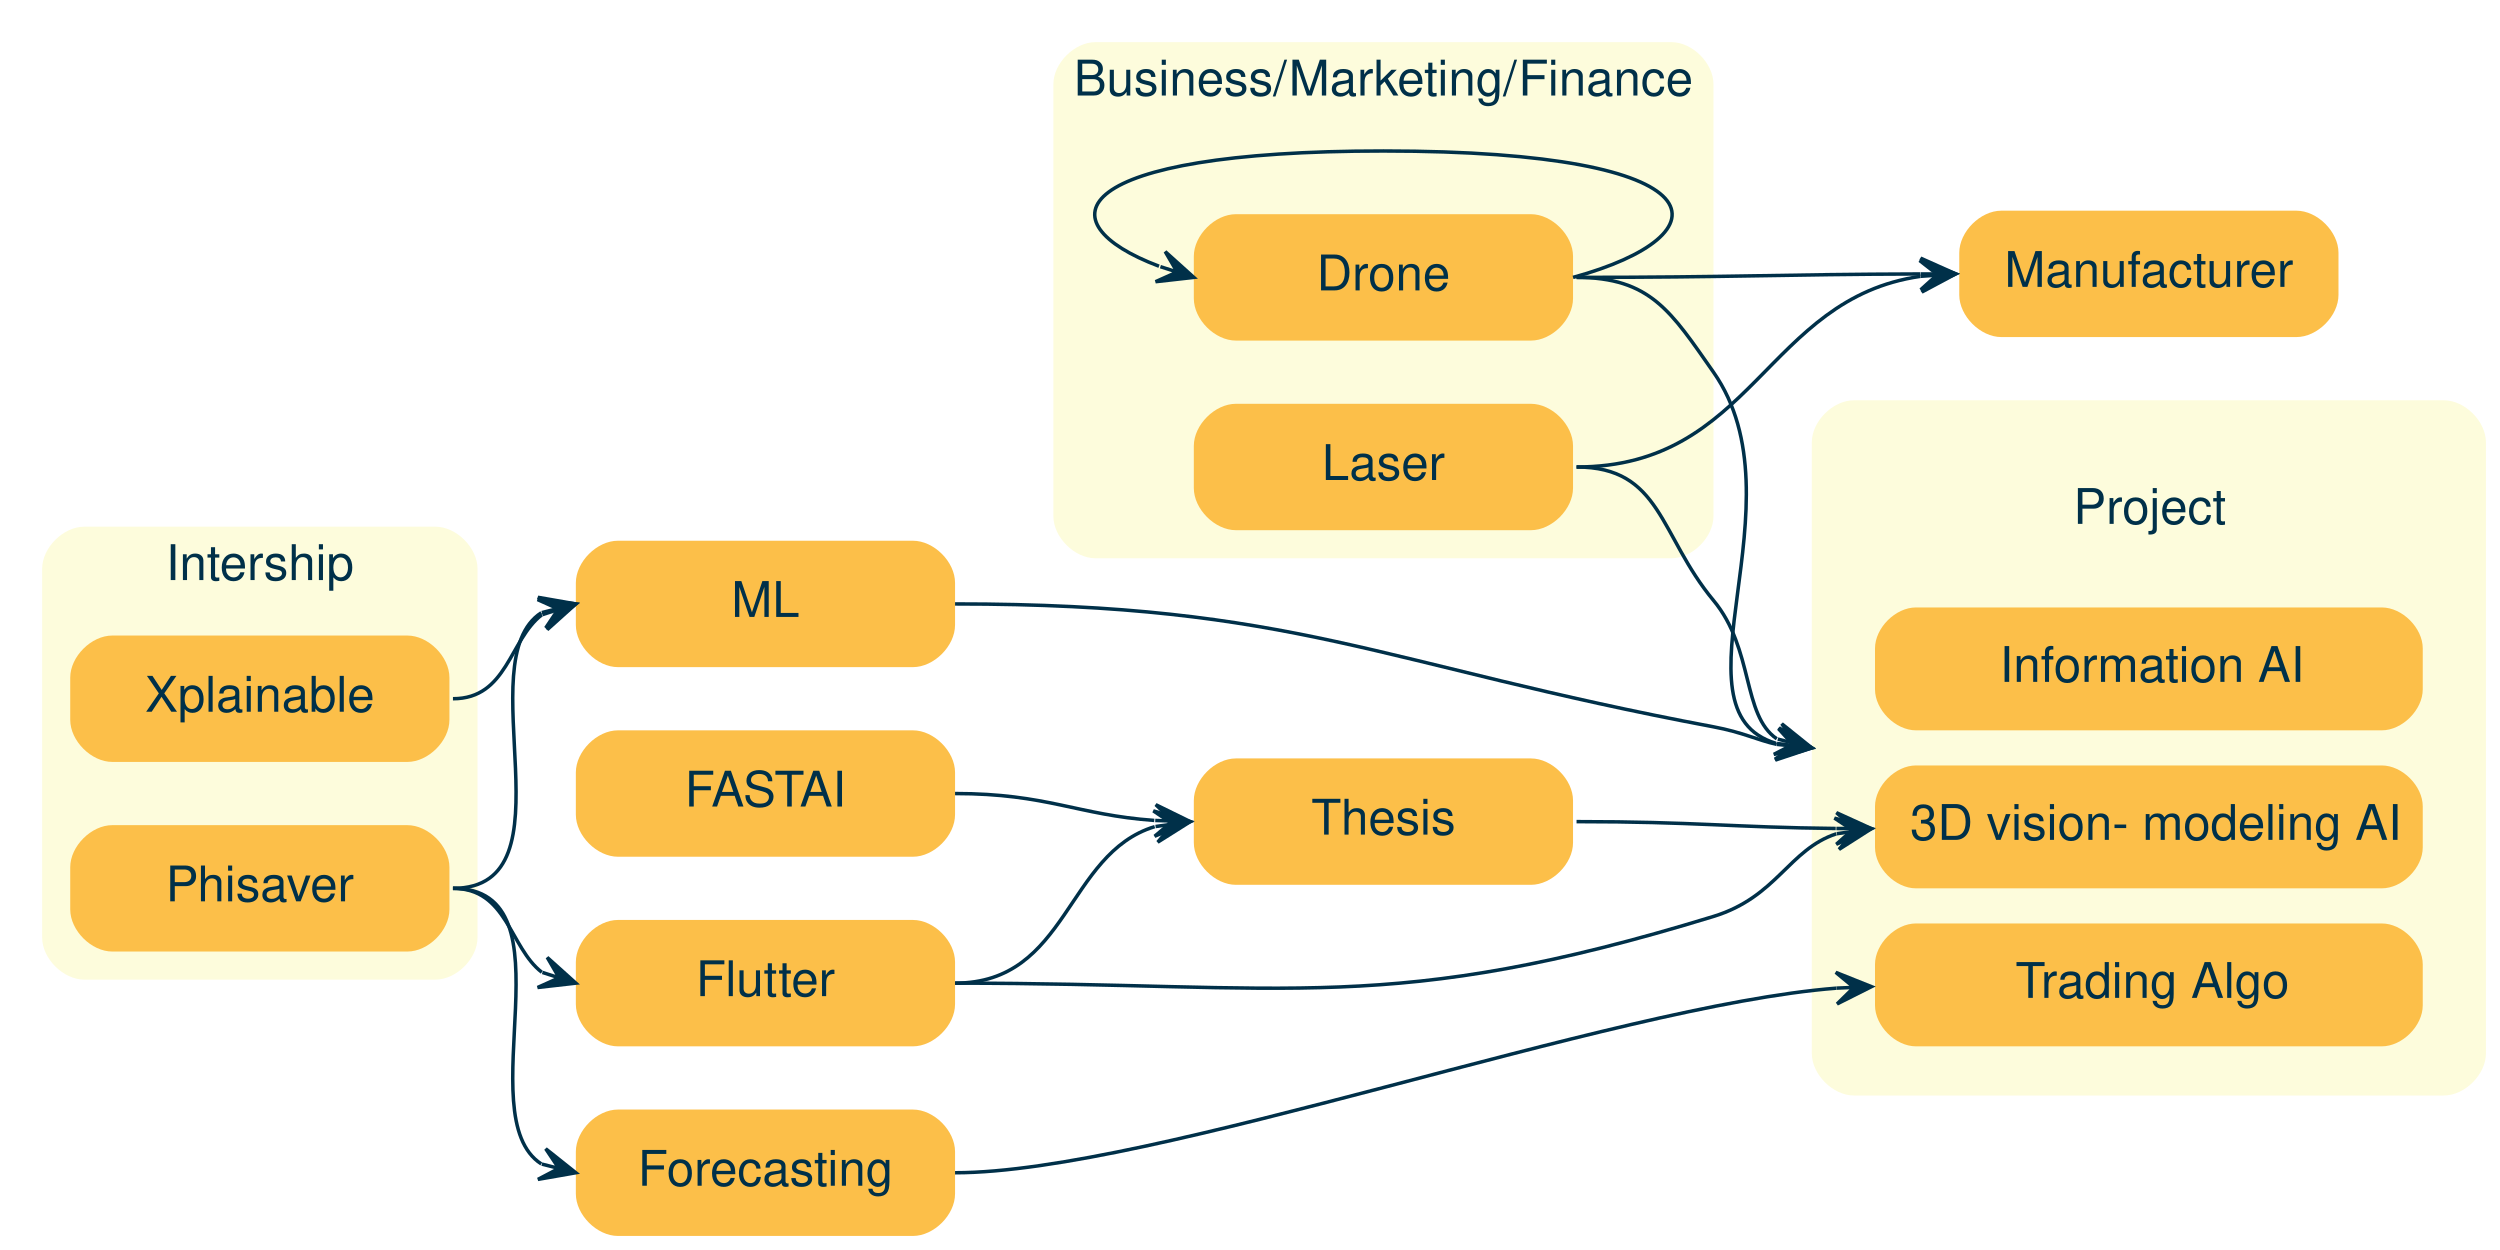
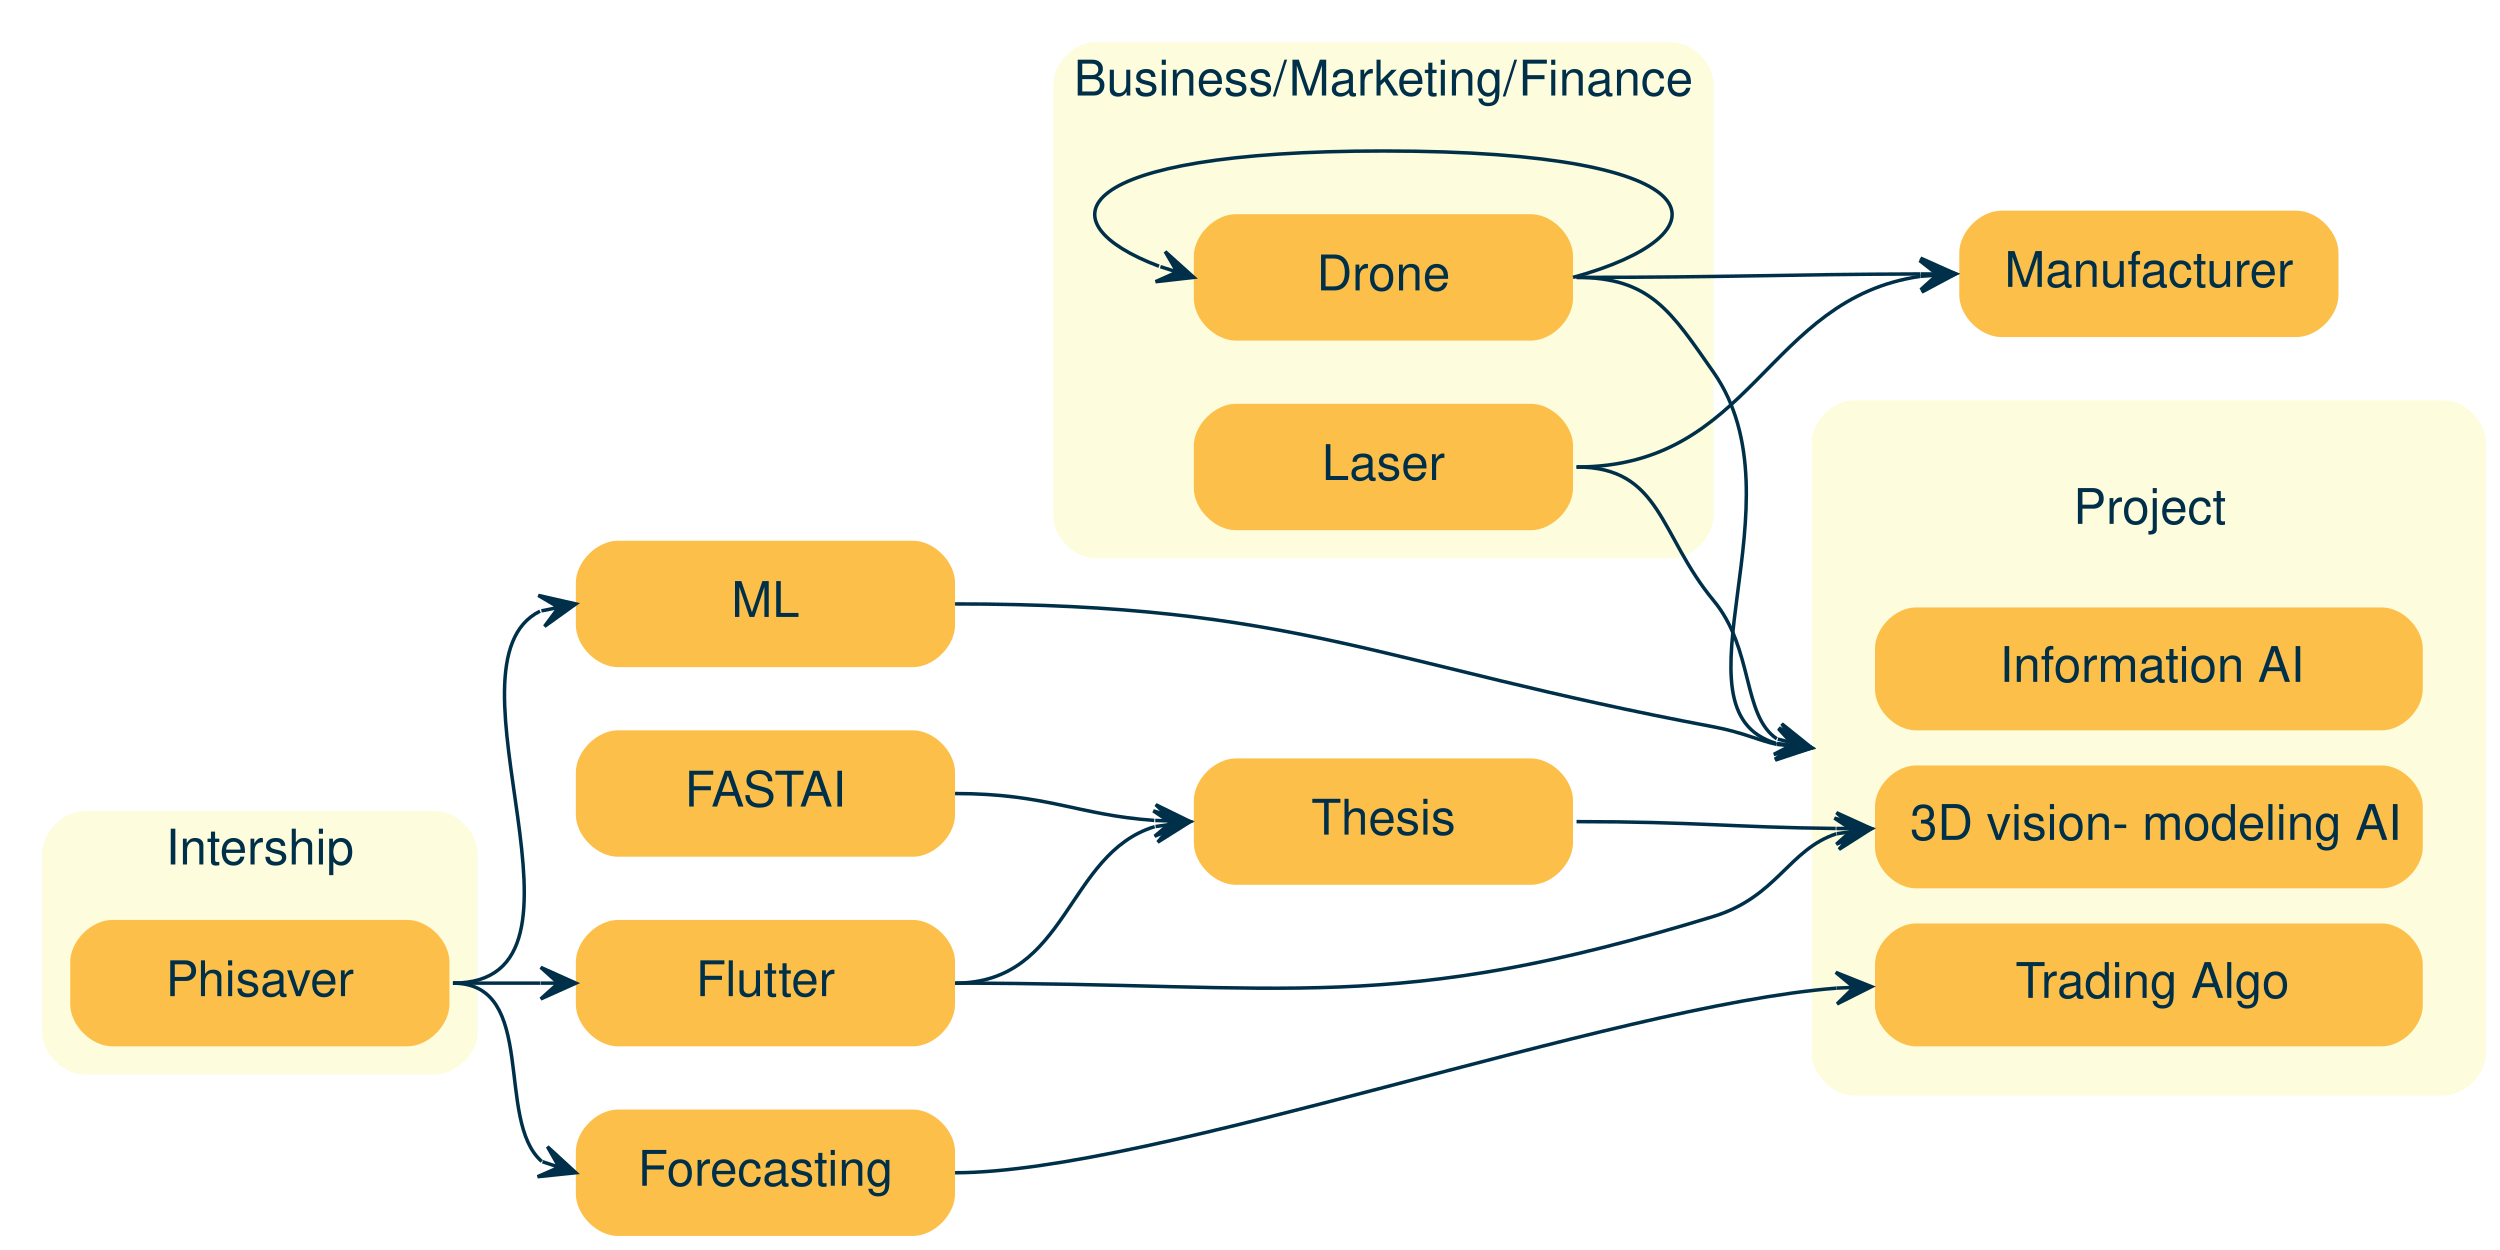
<svg xmlns="http://www.w3.org/2000/svg" width="712pt" height="356pt" viewBox="0.00 0.00 712.00 356.00">
  <g id="graph0" class="graph" transform="scale(1 1) rotate(0) translate(4 352)">
    <polygon fill="white" stroke="transparent" points="-4,4 -4,-352 708,-352 708,4 -4,4" />
    <g id="clust1" class="cluster">
      <path fill="#fdfcdc" stroke="black" stroke-width="0" d="M308,-193C308,-193 472,-193 472,-193 478,-193 484,-199 484,-205 484,-205 484,-328 484,-328 484,-334 478,-340 472,-340 472,-340 308,-340 308,-340 302,-340 296,-334 296,-328 296,-328 296,-205 296,-205 296,-199 302,-193 308,-193" />
      <text text-anchor="middle" x="390" y="-324.8" font-family="Helvetica,Arial,sans-serif" font-size="14.00" fill="#003049">Business/Marketing/Finance</text>
    </g>
    <g id="clust2" class="cluster">
-       <path fill="#fdfcdc" stroke="black" stroke-width="0" d="M20,-73C20,-73 120,-73 120,-73 126,-73 132,-79 132,-85 132,-85 132,-190 132,-190 132,-196 126,-202 120,-202 120,-202 20,-202 20,-202 14,-202 8,-196 8,-190 8,-190 8,-85 8,-85 8,-79 14,-73 20,-73" />
-       <text text-anchor="middle" x="70" y="-186.8" font-family="Helvetica,Arial,sans-serif" font-size="14.00" fill="#003049">Intership</text>
+       <path fill="#fdfcdc" stroke="black" stroke-width="0" d="M20,-46C20,-46 120,-46 120,-46 126,-46 132,-52 132,-58 132,-58 132,-109 132,-109 132,-115 126,-121 120,-121 120,-121 20,-121 20,-121 14,-121 8,-115 8,-109 8,-109 8,-58 8,-58 8,-52 14,-46 20,-46" />
+       <text text-anchor="middle" x="70" y="-105.8" font-family="Helvetica,Arial,sans-serif" font-size="14.00" fill="#003049">Intership</text>
    </g>
    <g id="node1" class="node">
      <path fill="#fcbf49" stroke="black" stroke-width="0" d="M432,-291C432,-291 348,-291 348,-291 342,-291 336,-285 336,-279 336,-279 336,-267 336,-267 336,-261 342,-255 348,-255 348,-255 432,-255 432,-255 438,-255 444,-261 444,-267 444,-267 444,-279 444,-279 444,-285 438,-291 432,-291" />
      <text text-anchor="middle" x="390" y="-269.3" font-family="Helvetica,Arial,sans-serif" font-size="14.00" fill="#003049">Drone</text>
    </g>
-     <g id="edge14" class="edge">
+     <g id="edge13" class="edge">
      <path fill="none" stroke="#003049" d="M444,-273C488,-285 488,-309 390,-309 300.04,-309 292.66,-288.78 326.09,-276.18" />
      <polygon fill="#003049" stroke="#003049" points="336,-273 327.85,-280.34 331.24,-274.53 326.48,-276.05 326.48,-276.05 326.48,-276.05 331.24,-274.53 325.1,-271.77 336,-273 336,-273" />
    </g>
-     <g id="node5" class="node">
+     <g id="node4" class="node">
      <path fill="#fdfcdc" stroke="black" stroke-width="0" d="M692,-238C692,-238 524,-238 524,-238 518,-238 512,-232 512,-226 512,-226 512,-52 512,-52 512,-46 518,-40 524,-40 524,-40 692,-40 692,-40 698,-40 704,-46 704,-52 704,-52 704,-226 704,-226 704,-232 698,-238 692,-238" />
      <text text-anchor="start" x="586.5" y="-202.8" font-family="Helvetica,Arial,sans-serif" font-size="14.00" fill="#003049">Project</text>
      <path fill="#fcbf49" stroke="transparent" d="M541.67,-144C541.67,-144 674.33,-144 674.33,-144 680.17,-144 686,-149.83 686,-155.67 686,-155.67 686,-167.33 686,-167.33 686,-173.17 680.17,-179 674.33,-179 674.33,-179 541.67,-179 541.67,-179 535.83,-179 530,-173.17 530,-167.33 530,-167.33 530,-155.67 530,-155.67 530,-149.83 535.83,-144 541.67,-144" />
      <text text-anchor="start" x="565.5" y="-157.8" font-family="Helvetica,Arial,sans-serif" font-size="14.00" fill="#003049">Information AI</text>
      <path fill="#fcbf49" stroke="transparent" d="M541.67,-99C541.67,-99 674.33,-99 674.33,-99 680.17,-99 686,-104.83 686,-110.67 686,-110.67 686,-122.33 686,-122.33 686,-128.17 680.17,-134 674.33,-134 674.33,-134 541.67,-134 541.67,-134 535.83,-134 530,-128.17 530,-122.33 530,-122.33 530,-110.67 530,-110.67 530,-104.83 535.83,-99 541.67,-99" />
      <text text-anchor="start" x="540" y="-112.8" font-family="Helvetica,Arial,sans-serif" font-size="14.00" fill="#003049">3D vision- modeling AI</text>
      <path fill="#fcbf49" stroke="transparent" d="M541.67,-54C541.67,-54 674.33,-54 674.33,-54 680.17,-54 686,-59.83 686,-65.67 686,-65.67 686,-77.33 686,-77.33 686,-83.17 680.17,-89 674.33,-89 674.33,-89 541.67,-89 541.67,-89 535.83,-89 530,-83.17 530,-77.33 530,-77.33 530,-65.67 530,-65.67 530,-59.83 535.83,-54 541.67,-54" />
      <text text-anchor="start" x="570" y="-67.8" font-family="Helvetica,Arial,sans-serif" font-size="14.00" fill="#003049">Trading Algo</text>
    </g>
-     <g id="edge13" class="edge">
+     <g id="edge12" class="edge">
      <path fill="none" stroke="#003049" d="M445,-273C466.08,-273 471.91,-263.27 484,-246 509.87,-209.03 470.42,-149.77 501.79,-140.3" />
      <polygon fill="#003049" stroke="#003049" points="512,-139 502.65,-144.72 507.04,-139.63 502.08,-140.26 502.08,-140.26 502.08,-140.26 507.04,-139.63 501.51,-135.8 512,-139 512,-139" />
    </g>
-     <g id="node11" class="node">
+     <g id="node10" class="node">
      <path fill="#fcbf49" stroke="black" stroke-width="0" d="M650,-292C650,-292 566,-292 566,-292 560,-292 554,-286 554,-280 554,-280 554,-268 554,-268 554,-262 560,-256 566,-256 566,-256 650,-256 650,-256 656,-256 662,-262 662,-268 662,-268 662,-280 662,-280 662,-286 656,-292 650,-292" />
      <text text-anchor="middle" x="608" y="-270.3" font-family="Helvetica,Arial,sans-serif" font-size="14.00" fill="#003049">Manufacturer</text>
    </g>
-     <g id="edge15" class="edge">
+     <g id="edge14" class="edge">
      <path fill="none" stroke="#003049" d="M445,-273C489.44,-273 503.02,-273.86 542.88,-273.98" />
      <polygon fill="#003049" stroke="#003049" points="553,-274 542.99,-278.48 548,-273.99 543,-273.98 543,-273.98 543,-273.98 548,-273.99 543.01,-269.48 553,-274 553,-274" />
    </g>
    <g id="node2" class="node">
      <path fill="#fcbf49" stroke="black" stroke-width="0" d="M432,-237C432,-237 348,-237 348,-237 342,-237 336,-231 336,-225 336,-225 336,-213 336,-213 336,-207 342,-201 348,-201 348,-201 432,-201 432,-201 438,-201 444,-207 444,-213 444,-213 444,-225 444,-225 444,-231 438,-237 432,-237" />
      <text text-anchor="middle" x="390" y="-215.3" font-family="Helvetica,Arial,sans-serif" font-size="14.00" fill="#003049">Laser</text>
    </g>
-     <g id="edge11" class="edge">
+     <g id="edge10" class="edge">
      <path fill="none" stroke="#003049" d="M445,-219C469.2,-219 468.54,-199.62 484,-181 495.54,-167.11 492.11,-148.38 502.02,-141.59" />
      <polygon fill="#003049" stroke="#003049" points="512,-139 503.45,-145.87 507.16,-140.26 502.32,-141.51 502.32,-141.51 502.32,-141.51 507.16,-140.26 501.19,-137.16 512,-139 512,-139" />
    </g>
-     <g id="edge12" class="edge">
+     <g id="edge11" class="edge">
      <path fill="none" stroke="#003049" d="M445,-219C495.29,-219 498.86,-266.94 542.95,-273.3" />
      <polygon fill="#003049" stroke="#003049" points="553,-274 542.71,-277.8 548.01,-273.65 543.02,-273.31 543.02,-273.31 543.02,-273.31 548.01,-273.65 543.33,-268.82 553,-274 553,-274" />
    </g>
    <g id="node3" class="node">
-       <path fill="#fcbf49" stroke="black" stroke-width="0" d="M112,-117C112,-117 28,-117 28,-117 22,-117 16,-111 16,-105 16,-105 16,-93 16,-93 16,-87 22,-81 28,-81 28,-81 112,-81 112,-81 118,-81 124,-87 124,-93 124,-93 124,-105 124,-105 124,-111 118,-117 112,-117" />
-       <text text-anchor="middle" x="70" y="-95.3" font-family="Helvetica,Arial,sans-serif" font-size="14.00" fill="#003049">Phisaver</text>
+       <path fill="#fcbf49" stroke="black" stroke-width="0" d="M112,-90C112,-90 28,-90 28,-90 22,-90 16,-84 16,-78 16,-78 16,-66 16,-66 16,-60 22,-54 28,-54 28,-54 112,-54 112,-54 118,-54 124,-60 124,-66 124,-66 124,-78 124,-78 124,-84 118,-90 112,-90" />
+       <text text-anchor="middle" x="70" y="-68.3" font-family="Helvetica,Arial,sans-serif" font-size="14.00" fill="#003049">Phisaver</text>
    </g>
-     <g id="node8" class="node">
+     <g id="node7" class="node">
      <path fill="#fcbf49" stroke="black" stroke-width="0" d="M256,-90C256,-90 172,-90 172,-90 166,-90 160,-84 160,-78 160,-78 160,-66 160,-66 160,-60 166,-54 172,-54 172,-54 256,-54 256,-54 262,-54 268,-60 268,-66 268,-66 268,-78 268,-78 268,-84 262,-90 256,-90" />
      <text text-anchor="middle" x="214" y="-68.3" font-family="Helvetica,Arial,sans-serif" font-size="14.00" fill="#003049">Flutter</text>
    </g>
    <g id="edge3" class="edge">
-       <path fill="none" stroke="#003049" d="M125,-99C140.5,-99 141.1,-82.19 150.31,-75.1" />
-       <polygon fill="#003049" stroke="#003049" points="160,-72 151.85,-79.33 155.24,-73.52 150.48,-75.05 150.48,-75.05 150.48,-75.05 155.24,-73.52 149.1,-70.76 160,-72 160,-72" />
+       <path fill="none" stroke="#003049" d="M125,-72C136.55,-72 141.66,-72 149.9,-72" />
+       <polygon fill="#003049" stroke="#003049" points="160,-72 150,-76.5 155,-72 150,-72 150,-72 150,-72 155,-72 150,-67.5 160,-72 160,-72" />
    </g>
-     <g id="node9" class="node">
+     <g id="node8" class="node">
      <path fill="#fcbf49" stroke="black" stroke-width="0" d="M256,-36C256,-36 172,-36 172,-36 166,-36 160,-30 160,-24 160,-24 160,-12 160,-12 160,-6 166,0 172,0 172,0 256,0 256,0 262,0 268,-6 268,-12 268,-12 268,-24 268,-24 268,-30 262,-36 256,-36" />
      <text text-anchor="middle" x="214" y="-14.3" font-family="Helvetica,Arial,sans-serif" font-size="14.00" fill="#003049">Forecasting</text>
    </g>
    <g id="edge4" class="edge">
-       <path fill="none" stroke="#003049" d="M125,-99C160.08,-99 129.03,-34.18 150.16,-20.51" />
-       <polygon fill="#003049" stroke="#003049" points="160,-18 151.42,-24.83 155.16,-19.24 150.31,-20.47 150.31,-20.47 150.31,-20.47 155.16,-19.24 149.2,-16.11 160,-18 160,-18" />
+       <path fill="none" stroke="#003049" d="M125,-72C149.35,-72 136.87,-32.84 150.29,-21.22" />
+       <polygon fill="#003049" stroke="#003049" points="160,-18 151.92,-25.42 155.25,-19.57 150.51,-21.14 150.51,-21.14 150.51,-21.14 155.25,-19.57 149.09,-16.87 160,-18 160,-18" />
    </g>
-     <g id="node10" class="node">
+     <g id="node9" class="node">
      <path fill="#fcbf49" stroke="black" stroke-width="0" d="M256,-198C256,-198 172,-198 172,-198 166,-198 160,-192 160,-186 160,-186 160,-174 160,-174 160,-168 166,-162 172,-162 172,-162 256,-162 256,-162 262,-162 268,-168 268,-174 268,-174 268,-186 268,-186 268,-192 262,-198 256,-198" />
      <text text-anchor="middle" x="214" y="-176.3" font-family="Helvetica,Arial,sans-serif" font-size="14.00" fill="#003049">ML</text>
    </g>
    <g id="edge5" class="edge">
-       <path fill="none" stroke="#003049" d="M125,-99C160.08,-99 129.03,-163.82 150.16,-177.49" />
-       <polygon fill="#003049" stroke="#003049" points="160,-180 149.2,-181.89 155.16,-178.76 150.31,-177.53 150.31,-177.53 150.31,-177.53 155.16,-178.76 151.42,-173.17 160,-180 160,-180" />
+       <path fill="none" stroke="#003049" d="M125,-72C171.32,-72 119.57,-163.01 149.8,-177.94" />
+       <polygon fill="#003049" stroke="#003049" points="160,-180 149.31,-182.43 155.1,-179.01 150.2,-178.02 150.2,-178.02 150.2,-178.02 155.1,-179.01 151.09,-173.61 160,-180 160,-180" />
    </g>
-     <g id="node4" class="node">
-       <path fill="#fcbf49" stroke="black" stroke-width="0" d="M112,-171C112,-171 28,-171 28,-171 22,-171 16,-165 16,-159 16,-159 16,-147 16,-147 16,-141 22,-135 28,-135 28,-135 112,-135 112,-135 118,-135 124,-141 124,-147 124,-147 124,-159 124,-159 124,-165 118,-171 112,-171" />
-       <text text-anchor="middle" x="70" y="-149.3" font-family="Helvetica,Arial,sans-serif" font-size="14.00" fill="#003049">Xplainable</text>
-     </g>
-     <g id="edge9" class="edge">
-       <path fill="none" stroke="#003049" d="M125,-153C140.5,-153 141.1,-169.81 150.31,-176.9" />
-       <polygon fill="#003049" stroke="#003049" points="160,-180 149.1,-181.24 155.24,-178.48 150.48,-176.95 150.48,-176.95 150.48,-176.95 155.24,-178.48 151.85,-172.67 160,-180 160,-180" />
-     </g>
-     <g id="node6" class="node">
+     <g id="node5" class="node">
      <path fill="#fcbf49" stroke="black" stroke-width="0" d="M256,-144C256,-144 172,-144 172,-144 166,-144 160,-138 160,-132 160,-132 160,-120 160,-120 160,-114 166,-108 172,-108 172,-108 256,-108 256,-108 262,-108 268,-114 268,-120 268,-120 268,-132 268,-132 268,-138 262,-144 256,-144" />
      <text text-anchor="middle" x="214" y="-122.3" font-family="Helvetica,Arial,sans-serif" font-size="14.00" fill="#003049">FASTAI</text>
    </g>
-     <g id="node7" class="node">
+     <g id="node6" class="node">
      <path fill="#fcbf49" stroke="black" stroke-width="0" d="M432,-136C432,-136 348,-136 348,-136 342,-136 336,-130 336,-124 336,-124 336,-112 336,-112 336,-106 342,-100 348,-100 348,-100 432,-100 432,-100 438,-100 444,-106 444,-112 444,-112 444,-124 444,-124 444,-130 438,-136 432,-136" />
      <text text-anchor="middle" x="390" y="-114.3" font-family="Helvetica,Arial,sans-serif" font-size="14.00" fill="#003049">Thesis</text>
    </g>
    <g id="edge1" class="edge">
      <path fill="none" stroke="#003049" d="M268,-126C294.24,-126 302.9,-119.88 324.74,-118.34" />
      <polygon fill="#003049" stroke="#003049" points="335,-118 325.16,-122.83 330,-118.17 325.01,-118.33 325.01,-118.33 325.01,-118.33 330,-118.17 324.85,-113.84 335,-118 335,-118" />
    </g>
    <g id="edge2" class="edge">
      <path fill="none" stroke="#003049" d="M445,-118C478.7,-118 489.57,-116.37 518.81,-116.05" />
      <polygon fill="#003049" stroke="#003049" points="529,-116 519.02,-120.55 524,-116.03 519,-116.05 519,-116.05 519,-116.05 524,-116.03 518.98,-111.55 529,-116 529,-116" />
    </g>
    <g id="edge7" class="edge">
      <path fill="none" stroke="#003049" d="M268,-72C364.37,-72 391.86,-62.76 484,-91 502.11,-96.55 505.4,-110.05 518.98,-114.53" />
      <polygon fill="#003049" stroke="#003049" points="529,-116 518.45,-119 524.05,-115.27 519.11,-114.55 519.11,-114.55 519.11,-114.55 524.05,-115.27 519.76,-110.1 529,-116 529,-116" />
    </g>
    <g id="edge8" class="edge">
      <path fill="none" stroke="#003049" d="M268,-72C300.31,-72 299.52,-108.81 324.85,-116.57" />
      <polygon fill="#003049" stroke="#003049" points="335,-118 324.47,-121.06 330.05,-117.3 325.1,-116.61 325.1,-116.61 325.1,-116.61 330.05,-117.3 325.72,-112.15 335,-118 335,-118" />
    </g>
    <g id="edge6" class="edge">
      <path fill="none" stroke="#003049" d="M268,-18C324.06,-18 455.01,-65.56 518.97,-70.57" />
      <polygon fill="#003049" stroke="#003049" points="529,-71 518.82,-75.07 524,-70.79 519.01,-70.58 519.01,-70.58 519.01,-70.58 524,-70.79 519.2,-66.08 529,-71 529,-71" />
    </g>
-     <g id="edge10" class="edge">
+     <g id="edge9" class="edge">
      <path fill="none" stroke="#003049" d="M268,-180C365.25,-180 388.42,-162.97 484,-145 492.4,-143.42 496.41,-141.25 501.99,-140" />
      <polygon fill="#003049" stroke="#003049" points="512,-139 502.5,-144.48 507.02,-139.5 502.05,-140 502.05,-140 502.05,-140 507.02,-139.5 501.6,-135.52 512,-139 512,-139" />
    </g>
  </g>
</svg>
